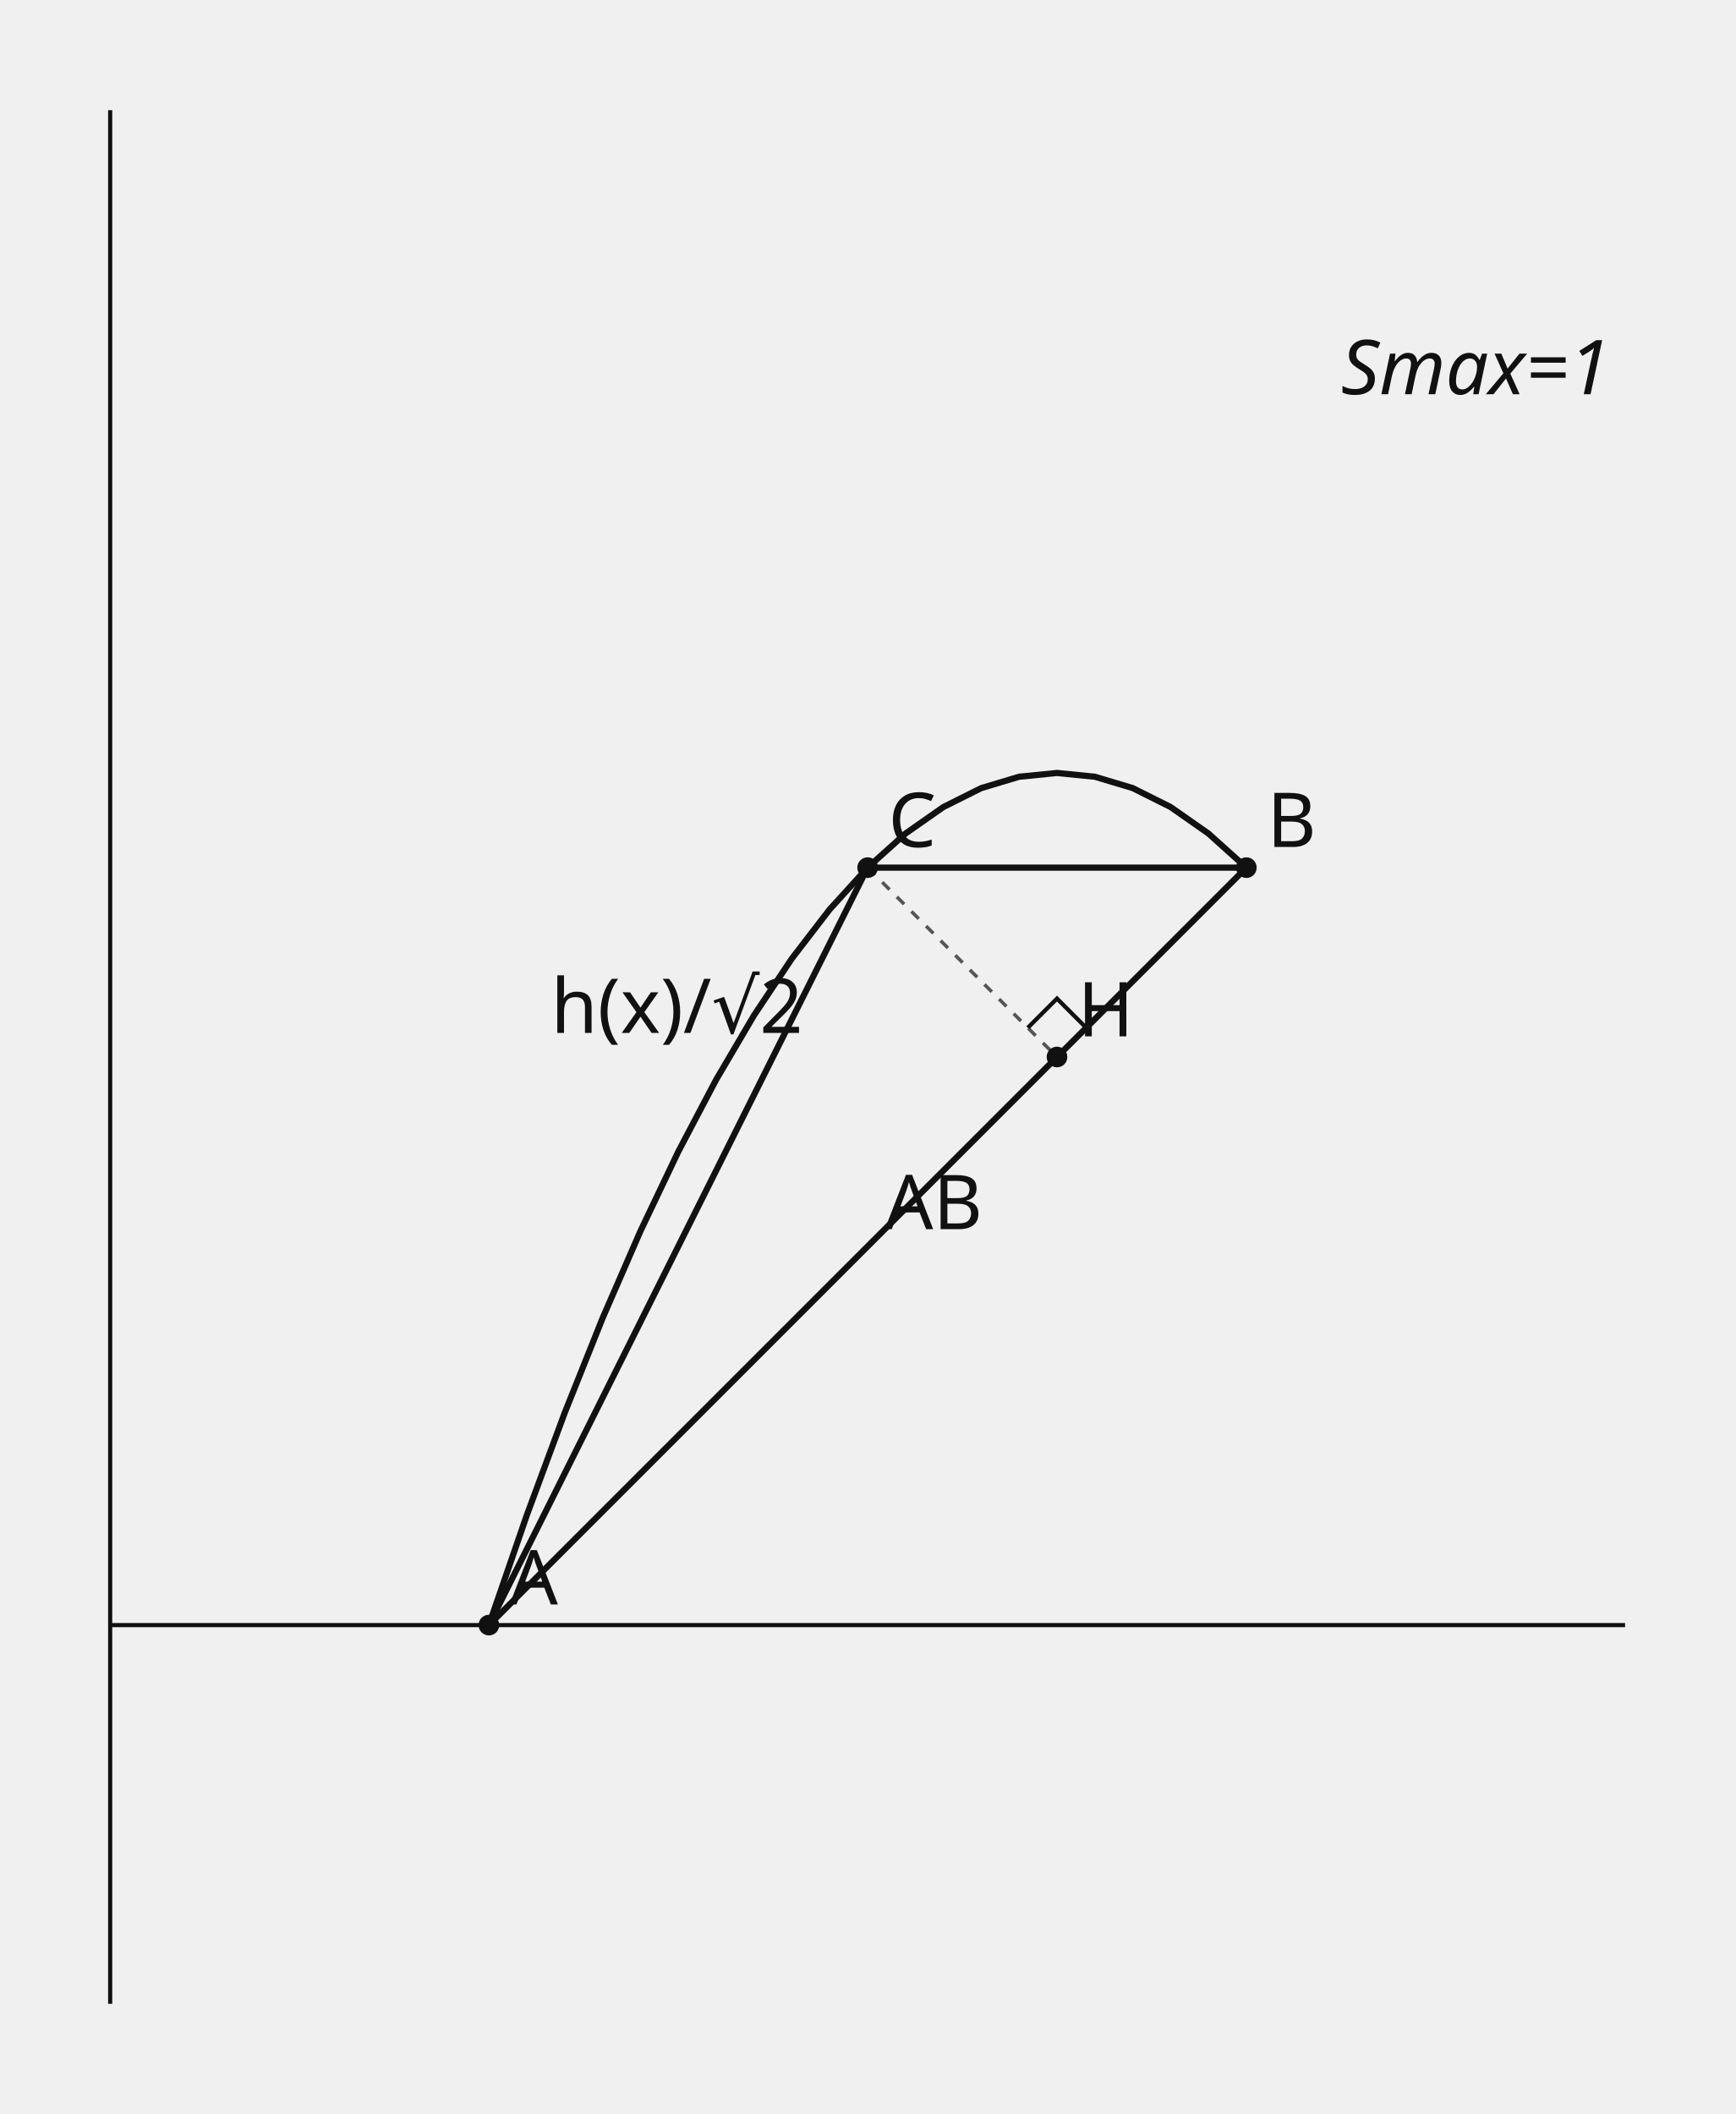
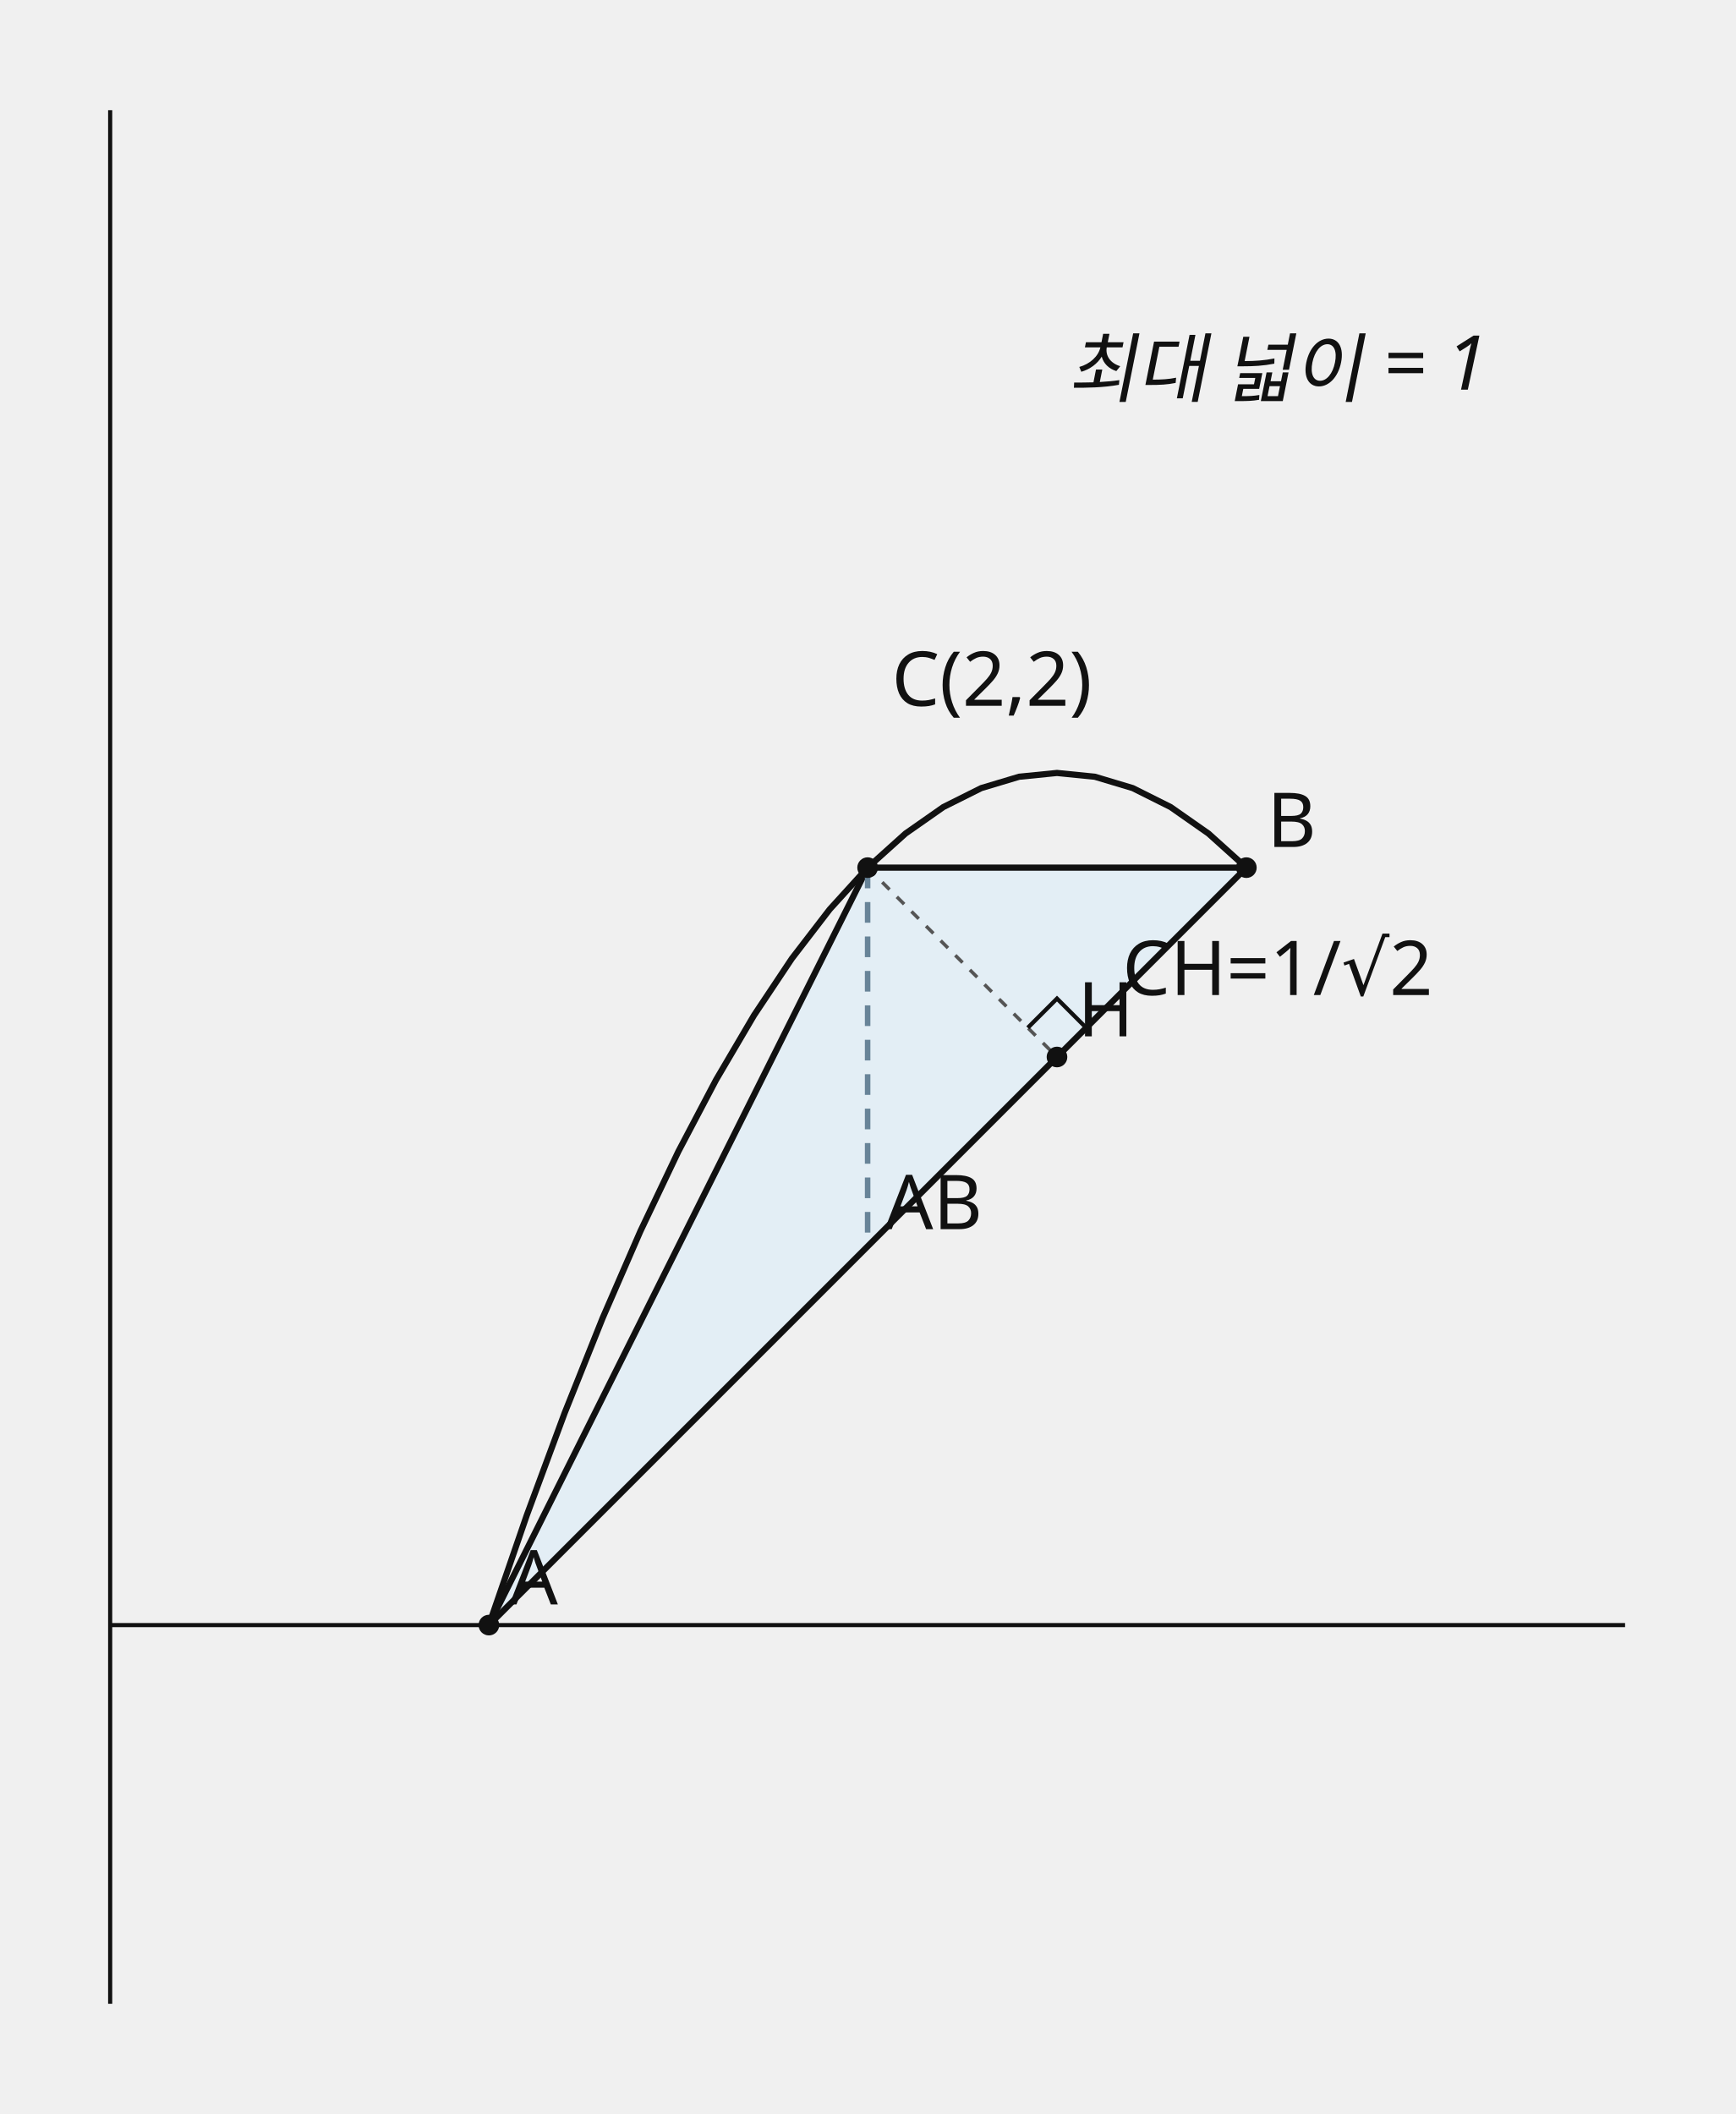
<svg xmlns="http://www.w3.org/2000/svg" width="504" height="614" viewBox="0 0 504 614" role="img">
-   <style>.axis{stroke:#111;stroke-width:1.2}.shape,.curve{fill:none;stroke:#111;stroke-width:1.8}.guide{fill:none;stroke:#555;stroke-width:1;stroke-dasharray:5 4}.point{fill:#111}.radius{fill:none;stroke:#1f4e79;stroke-width:1.5}.tangent{fill:none;stroke:#111;stroke-width:2.1}.perpendicular{fill:none;stroke:#555;stroke-width:1;stroke-dasharray:3 3}.right-angle{fill:none;stroke:#111;stroke-width:1.2}.center-point{fill:#1f4e79}.element-label,.annotation{font:22px sans-serif}.annotation{font-style:italic}text{font:22px sans-serif;fill:#111}.cell{fill:#fff;stroke:#111;stroke-width:1}.cell-text{text-anchor:middle;dominant-baseline:middle;font:22px sans-serif}</style>
+   <style>.axis{stroke:#111;stroke-width:1.2}.shape,.curve{fill:none;stroke:#111;stroke-width:1.8}.guide{fill:none;stroke:#555;stroke-width:1;stroke-dasharray:5 4}.point{fill:#111}.radius{fill:none;stroke:#1f4e79;stroke-width:1.5}.tangent{fill:none;stroke:#111;stroke-width:2.1}.perpendicular{fill:none;stroke:#555;stroke-width:1;stroke-dasharray:3 3}.right-angle{fill:none;stroke:#111;stroke-width:1.2}.center-point{fill:#1f4e79}.element-label,.annotation{font:22px sans-serif}.annotation{font-style:italic}text{font:22px sans-serif;fill:#111}.cell{fill:#fff;stroke:#111;stroke-width:1}.cell-text{text-anchor:middle;dominant-baseline:middle;font:22px sans-serif}.region{fill:#dcecf7;fill-opacity:.65;stroke:none}.vertical{fill:none;stroke:#688498;stroke-width:1.6;stroke-dasharray:6 4}</style>
  <line x1="32" y1="32" x2="32" y2="582" class="axis" />
  <line x1="32" y1="472" x2="472" y2="472" class="axis" />
+   <polygon class="region" points="142,472 362,252 252,252" />
  <line x1="142" y1="472" x2="362" y2="252" class="shape" />
  <text x="257" y="357" class="element-label">AB</text>
  <line x1="142" y1="472" x2="252" y2="252" class="shape" />
  <line x1="362" y1="252" x2="252" y2="252" class="shape" />
  <line x1="252" y1="252" x2="307" y2="307" class="perpendicular" />
-   <text x="160" y="300" class="element-label">h(x)/√2</text>
+   <line x1="252" y1="252" x2="252" y2="362" class="vertical" data-vertical-gap="1" />
+   <text x="326" y="289" class="element-label">CH=1/√2</text>
  <polyline points="142,472 153,440.1 164,410.4 175,382.9 186,357.6 197,334.5 208,313.6 219,294.9 230,278.4 241,264.1 252,252 263,242.1 274,234.4 285,228.9 296,225.6 307,224.5 318,225.6 329,228.9 340,234.4 351,242.1 362,252" class="curve" />
  <circle cx="142" cy="472" r="3" class="point" />
  <text x="148" y="466">A</text>
  <circle cx="362" cy="252" r="3" class="point" />
  <text x="368" y="246">B</text>
  <circle cx="252" cy="252" r="3" class="point" />
-   <text x="258" y="246">C</text>
+   <text x="259" y="205">C(2,2)</text>
  <circle cx="307" cy="307" r="3" class="point" />
  <text x="313" y="301">H</text>
  <polyline points="315.485,298.515 307,290.029 298.515,298.515" class="right-angle" />
-   <text x="389.5" y="114.5" class="annotation">Smax=1</text>
+   <text x="310" y="115" class="annotation">최대 넓이 = 1</text>
</svg>
